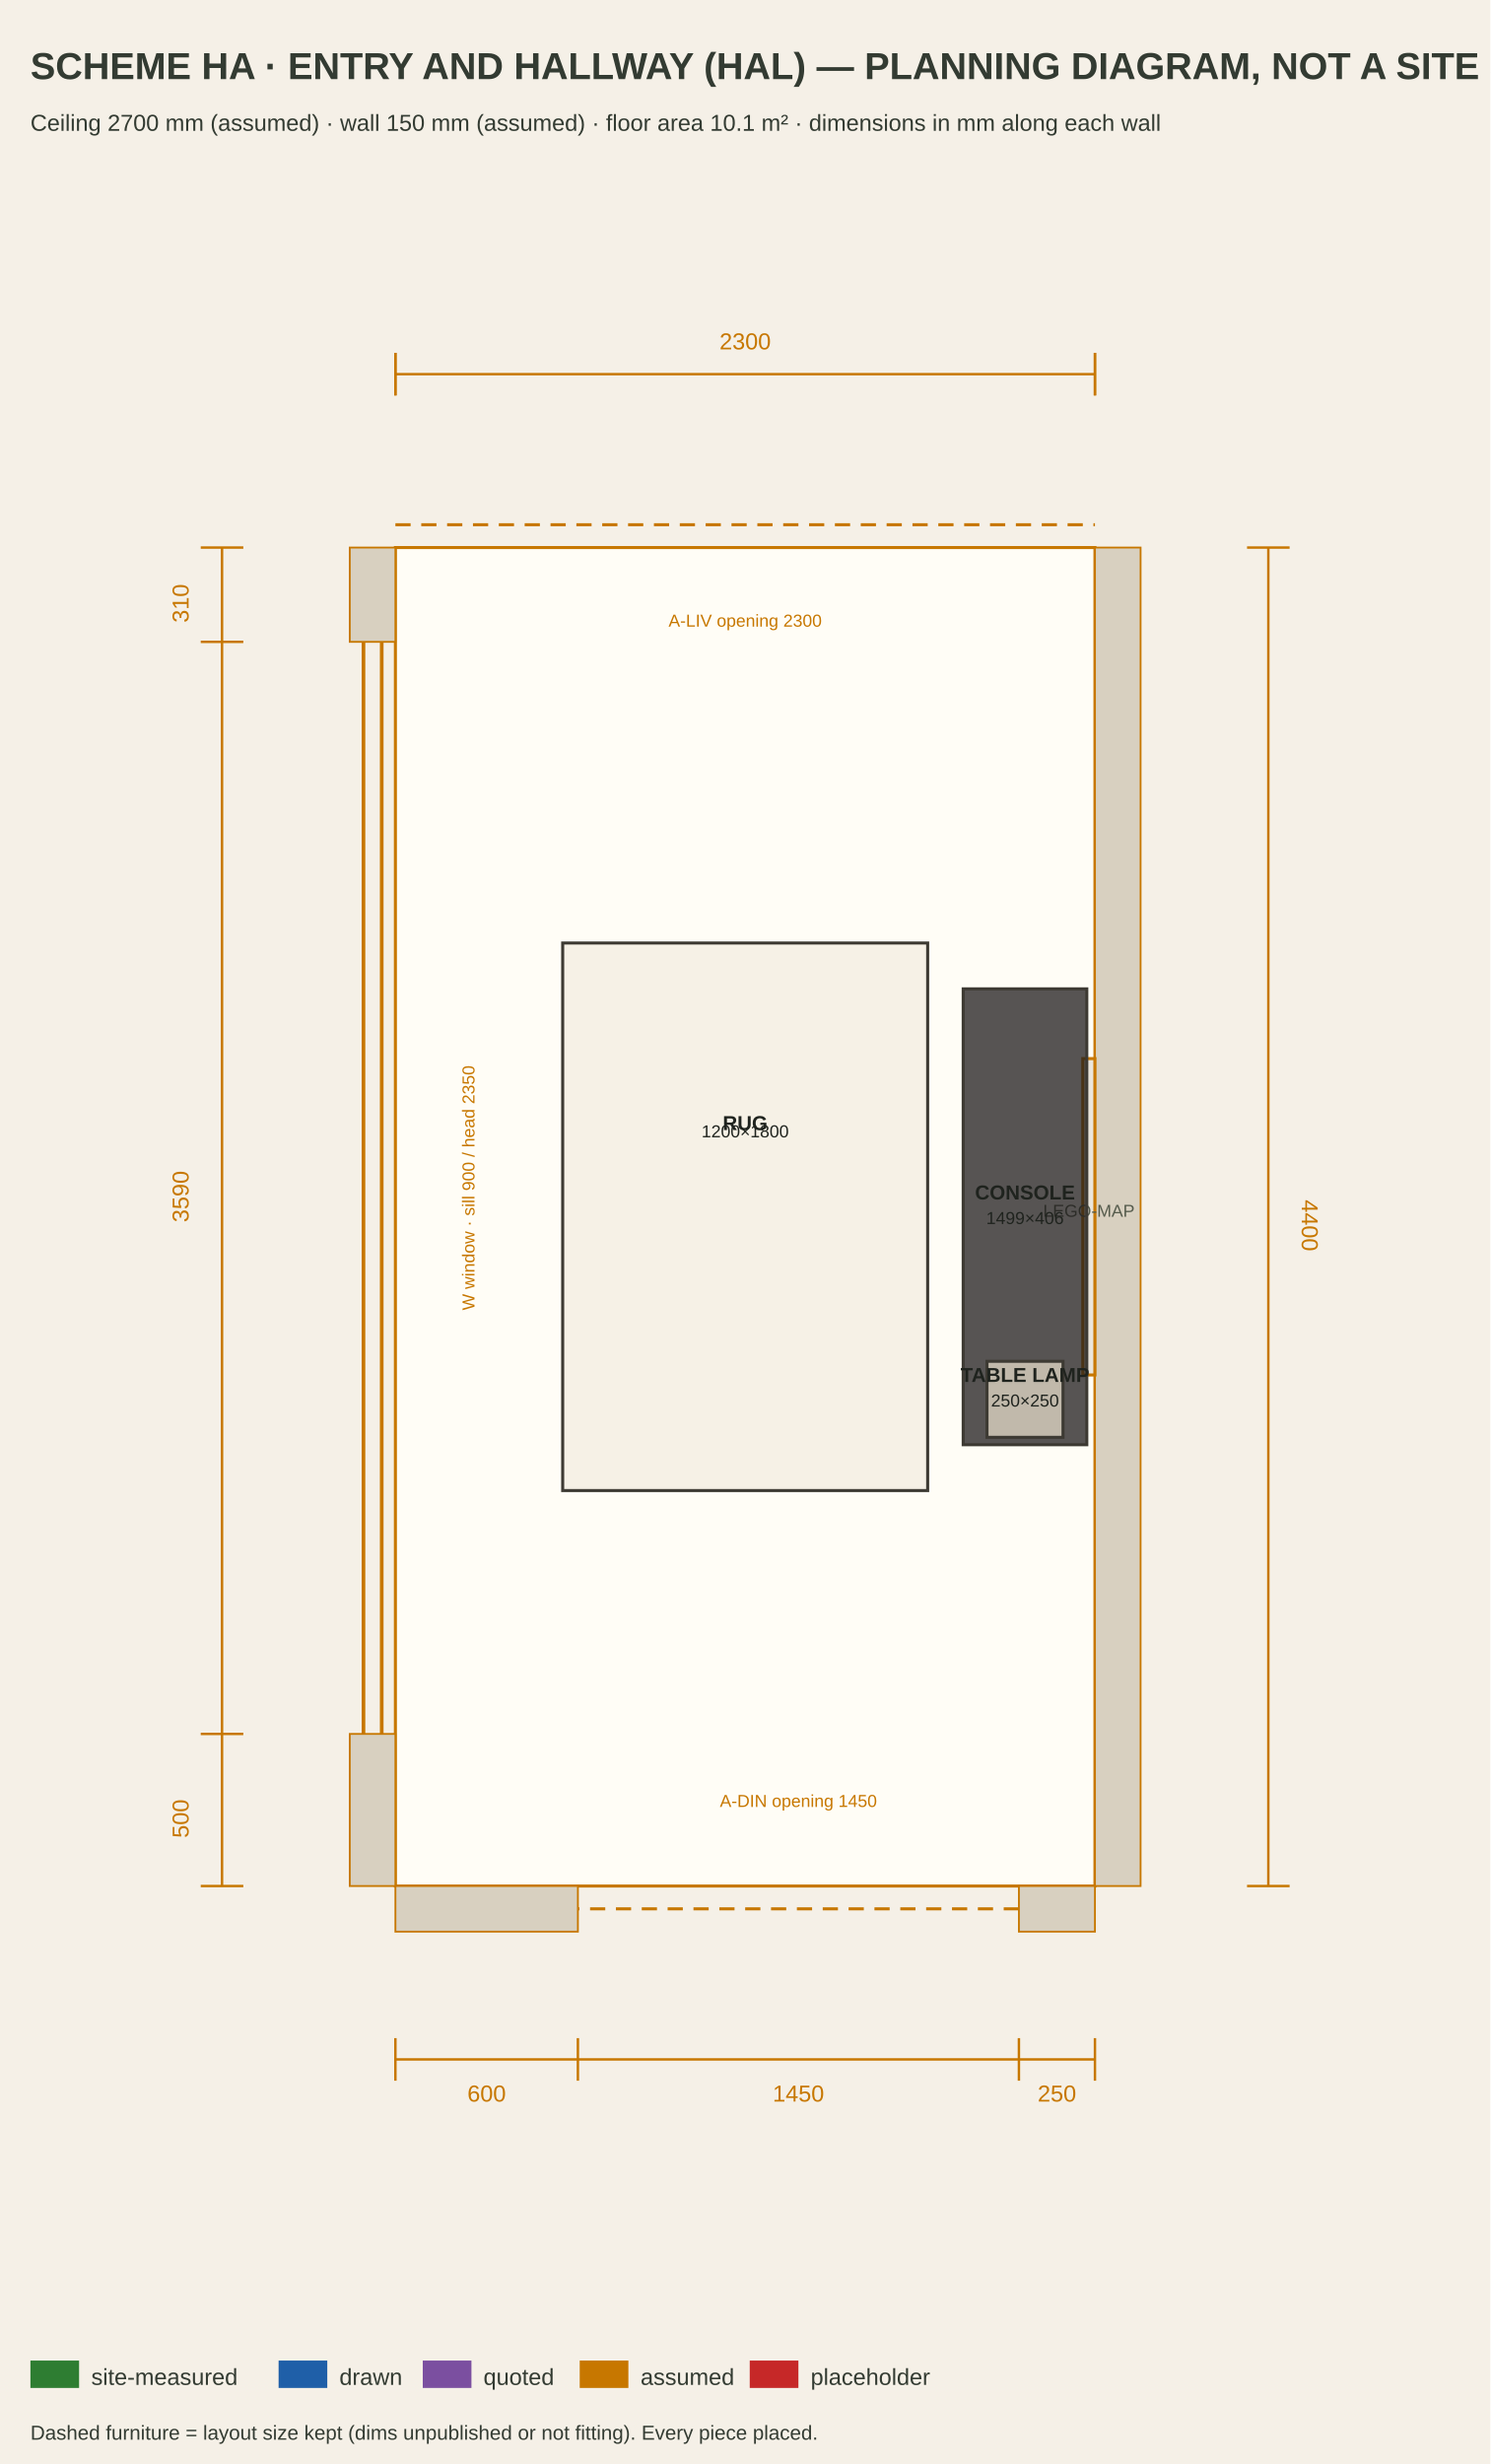
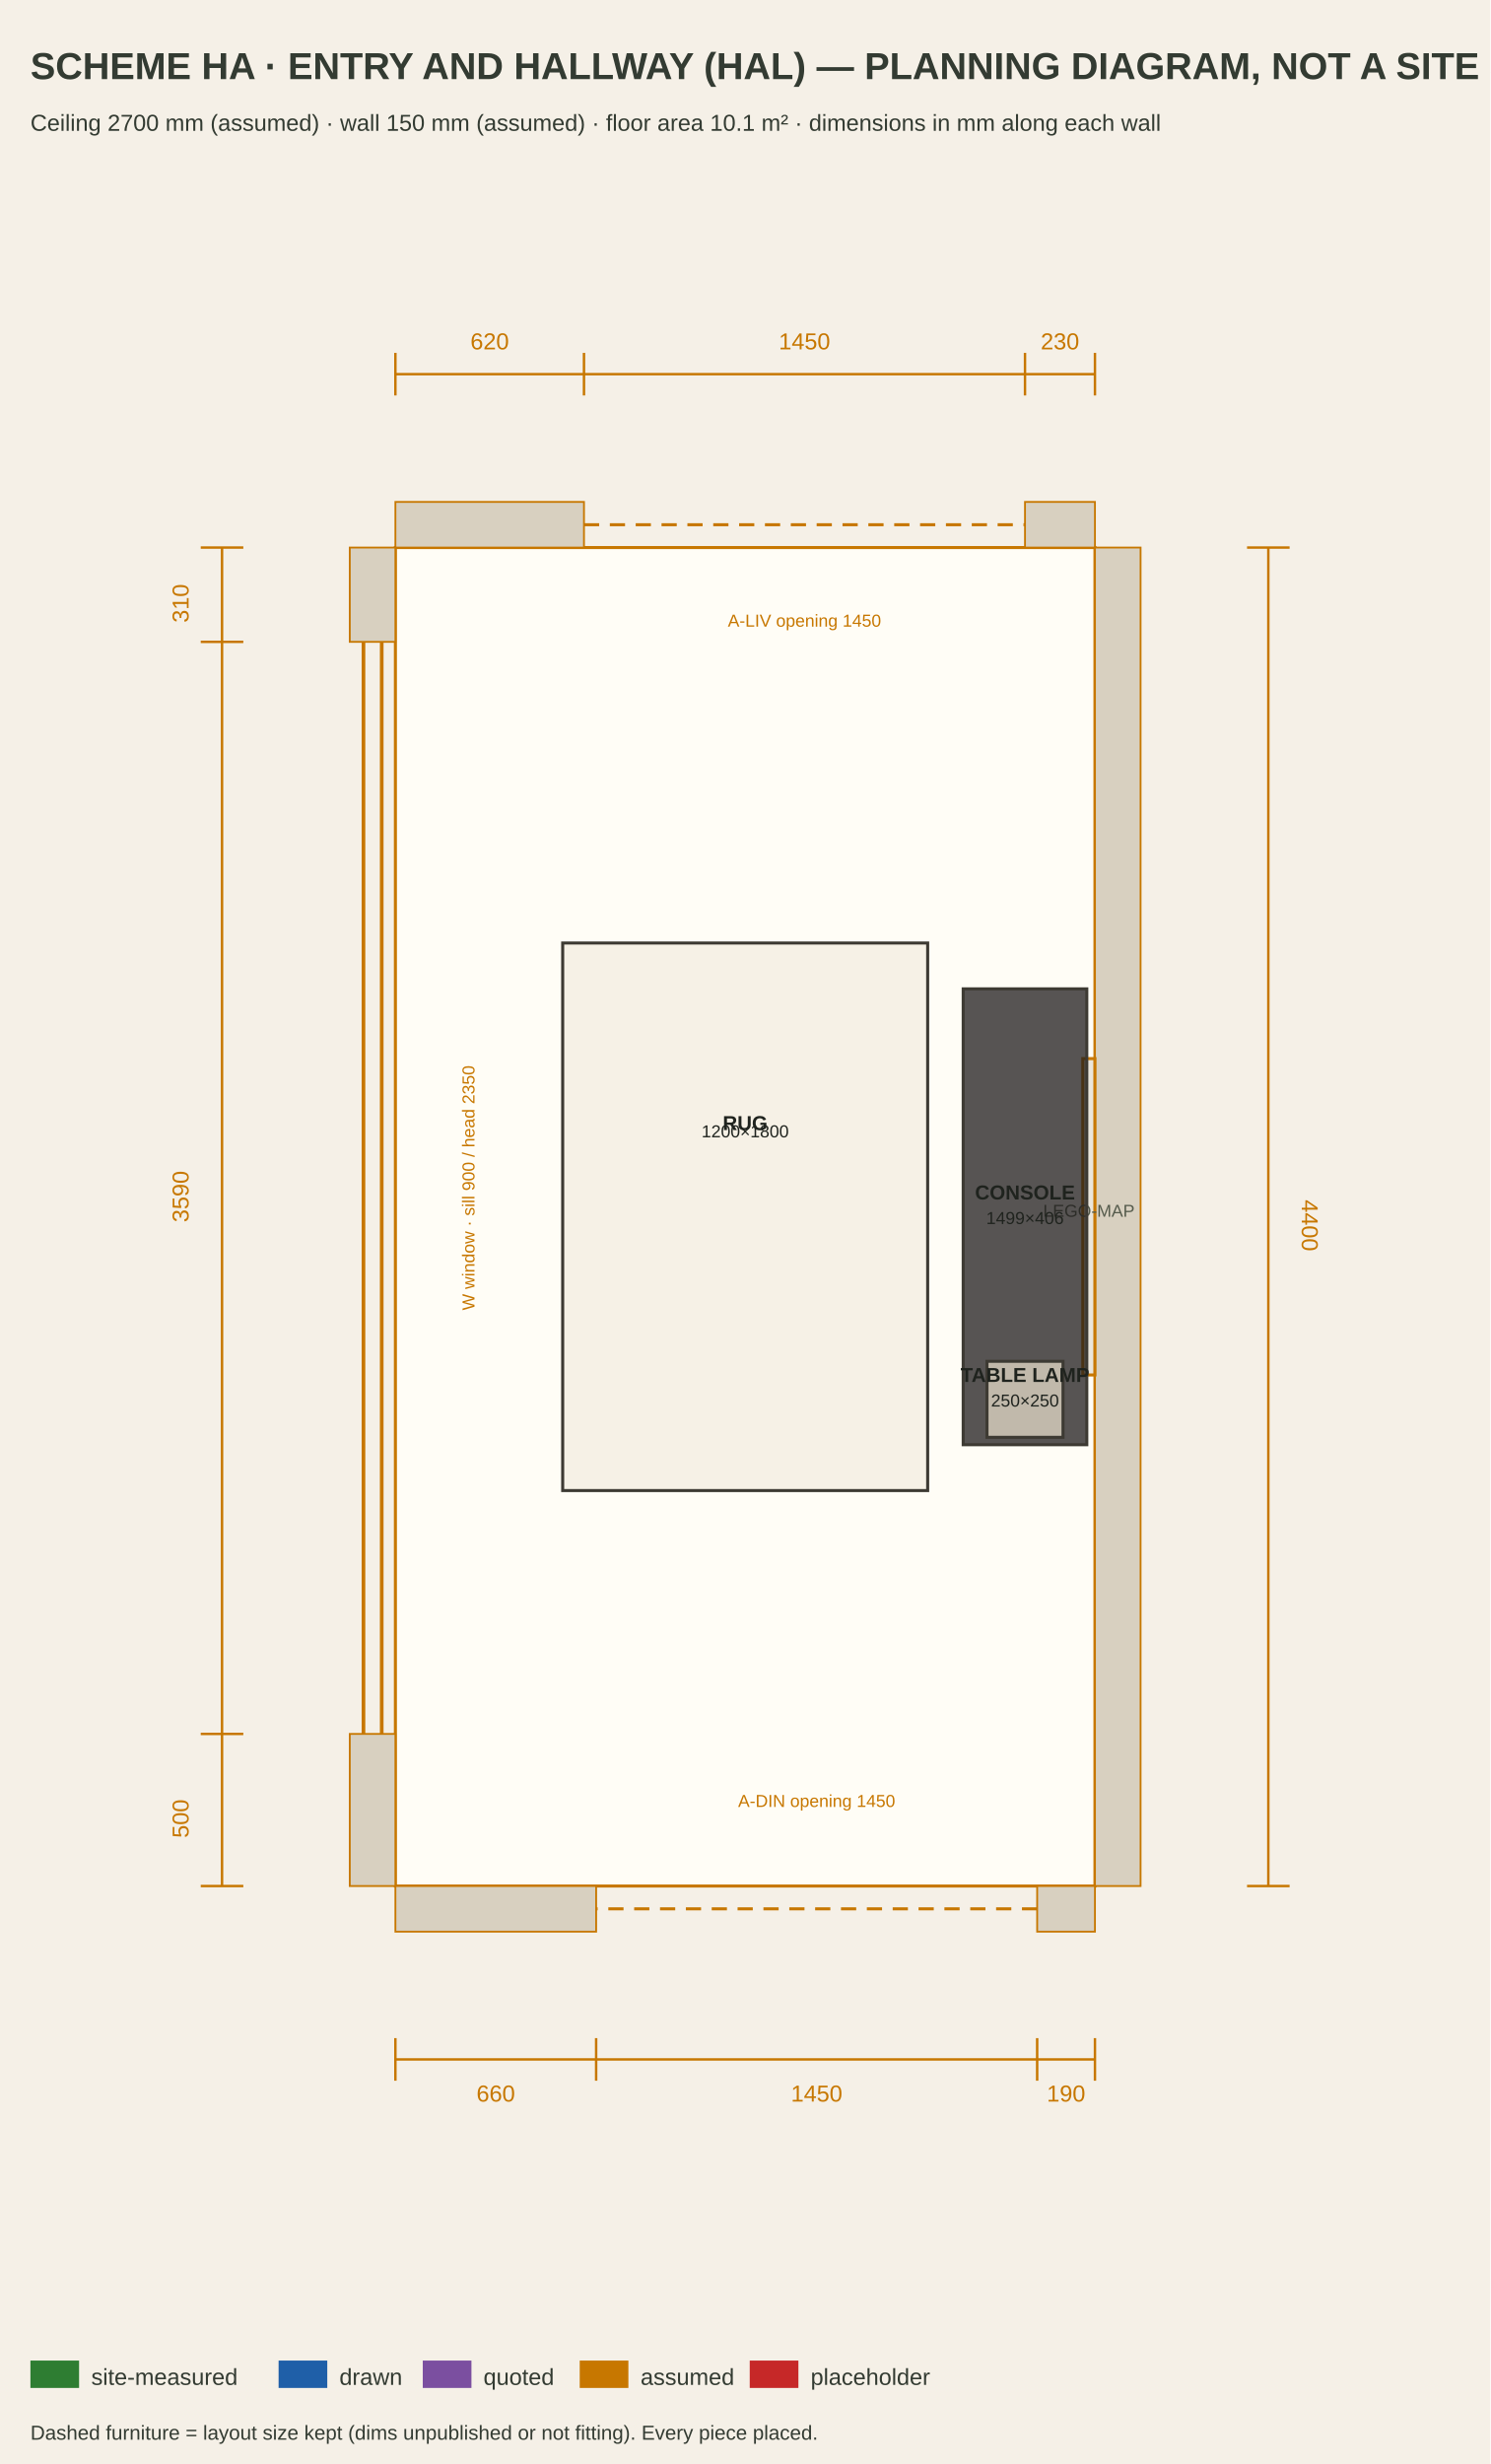
<svg xmlns="http://www.w3.org/2000/svg" viewBox="-1300 -1800 4900 8100" width="100%" height="100%" role="img" aria-label="Scheme HA Entry and hallway planning diagram">
  <rect x="-1300" y="-1800" width="4900" height="8100" fill="#f5f0e7" />
  <g font-family="Arial,sans-serif">
    <polygon points="0.0,0.0 2300.0,0.0 2300.0,4400.0 0.0,4400.0" fill="#fffdf6" stroke="#c77700" stroke-width="10" />
+     <polygon points="0.0,0.0 620.0,0.0 620.0,-150.0 0.0,-150.0" fill="#d8d0c0" stroke="#c77700" stroke-width="6" />
+     <polygon points="2070.0,0.0 2300.0,0.0 2300.0,-150.0 2070.0,-150.0" fill="#d8d0c0" stroke="#c77700" stroke-width="6" />
    <line x1="0.0" y1="-570.0" x2="2300.0" y2="-570.0" stroke="#c77700" stroke-width="8" />
    <line x1="0.0" y1="-500.0" x2="0.0" y2="-640.0" stroke="#c77700" stroke-width="8" />
-     <line x1="0.0" y1="-500.0" x2="0.0" y2="-640.0" stroke="#c77700" stroke-width="8" />
+     <line x1="620.0" y1="-500.0" x2="620.0" y2="-640.0" stroke="#c77700" stroke-width="8" />
+     <line x1="2070.0" y1="-500.0" x2="2070.0" y2="-640.0" stroke="#c77700" stroke-width="8" />
    <line x1="2300.0" y1="-500.0" x2="2300.0" y2="-640.0" stroke="#c77700" stroke-width="8" />
-     <line x1="2300.0" y1="-500.0" x2="2300.0" y2="-640.0" stroke="#c77700" stroke-width="8" />
-     <text x="1150.0" y="-651.5" text-anchor="middle" font-size="76.0" font-weight="normal" fill="#c77700" transform="rotate(0.0 1150.0 -651.5)">2300</text>
-     <line x1="0.0" y1="-75.0" x2="2300.0" y2="-75.0" stroke="#c77700" stroke-width="10" stroke-dasharray="50 35" />
-     <text x="1150.0" y="260.0" text-anchor="middle" font-size="57.0" font-weight="normal" fill="#c77700" transform="rotate(0.0 1150.0 260.0)">A-LIV opening 2300</text>
+     <text x="310.0" y="-651.5" text-anchor="middle" font-size="76.0" font-weight="normal" fill="#c77700" transform="rotate(0.0 310.0 -651.5)">620</text>
+     <text x="1345.0" y="-651.5" text-anchor="middle" font-size="76.0" font-weight="normal" fill="#c77700" transform="rotate(0.0 1345.0 -651.5)">1450</text>
+     <text x="2185.0" y="-651.5" text-anchor="middle" font-size="76.0" font-weight="normal" fill="#c77700" transform="rotate(0.0 2185.0 -651.5)">230</text>
+     <line x1="620.0" y1="-75.0" x2="2070.0" y2="-75.0" stroke="#c77700" stroke-width="10" stroke-dasharray="50 35" />
+     <text x="1345.0" y="260.0" text-anchor="middle" font-size="57.0" font-weight="normal" fill="#c77700" transform="rotate(0.0 1345.0 260.0)">A-LIV opening 1450</text>
    <polygon points="2300.0,0.0 2300.0,4400.0 2450.0,4400.0 2450.0,0.0" fill="#d8d0c0" stroke="#c77700" stroke-width="6" />
    <line x1="2870.0" y1="0.0" x2="2870.0" y2="4400.0" stroke="#c77700" stroke-width="8" />
    <line x1="2800.0" y1="0.0" x2="2940.0" y2="0.0" stroke="#c77700" stroke-width="8" />
    <line x1="2800.0" y1="4400.0" x2="2940.0" y2="4400.0" stroke="#c77700" stroke-width="8" />
    <text x="2980.0" y="2228.5" text-anchor="middle" font-size="76.0" font-weight="normal" fill="#c77700" transform="rotate(90.0 2980.0 2228.5)">4400</text>
-     <polygon points="2300.0,4400.0 2050.0,4400.0 2050.0,4550.0 2300.0,4550.0" fill="#d8d0c0" stroke="#c77700" stroke-width="6" />
-     <polygon points="600.0,4400.0 0.0,4400.0 0.0,4550.0 600.0,4550.0" fill="#d8d0c0" stroke="#c77700" stroke-width="6" />
+     <polygon points="2300.0,4400.0 2110.0,4400.0 2110.0,4550.0 2300.0,4550.0" fill="#d8d0c0" stroke="#c77700" stroke-width="6" />
+     <polygon points="660.0,4400.0 0.0,4400.0 0.0,4550.0 660.0,4550.0" fill="#d8d0c0" stroke="#c77700" stroke-width="6" />
    <line x1="2300.0" y1="4970.0" x2="0.0" y2="4970.0" stroke="#c77700" stroke-width="8" />
    <line x1="2300.0" y1="4900.0" x2="2300.0" y2="5040.0" stroke="#c77700" stroke-width="8" />
-     <line x1="2050.0" y1="4900.0" x2="2050.0" y2="5040.0" stroke="#c77700" stroke-width="8" />
-     <line x1="600.0" y1="4900.0" x2="600.0" y2="5040.0" stroke="#c77700" stroke-width="8" />
+     <line x1="2110.0" y1="4900.0" x2="2110.0" y2="5040.0" stroke="#c77700" stroke-width="8" />
+     <line x1="660.0" y1="4900.0" x2="660.0" y2="5040.0" stroke="#c77700" stroke-width="8" />
    <line x1="0.0" y1="4900.0" x2="0.0" y2="5040.0" stroke="#c77700" stroke-width="8" />
-     <text x="2175.0" y="5108.5" text-anchor="middle" font-size="76.0" font-weight="normal" fill="#c77700" transform="rotate(0.0 2175.0 5108.5)">250</text>
-     <text x="1325.0" y="5108.5" text-anchor="middle" font-size="76.0" font-weight="normal" fill="#c77700" transform="rotate(0.0 1325.0 5108.5)">1450</text>
-     <text x="300.0" y="5108.5" text-anchor="middle" font-size="76.0" font-weight="normal" fill="#c77700" transform="rotate(0.0 300.0 5108.5)">600</text>
-     <line x1="2050.0" y1="4475.0" x2="600.0" y2="4475.0" stroke="#c77700" stroke-width="10" stroke-dasharray="50 35" />
-     <text x="1325.0" y="4140.0" text-anchor="middle" font-size="57.0" font-weight="normal" fill="#c77700" transform="rotate(0.0 1325.0 4140.0)">A-DIN opening 1450</text>
+     <text x="2205.0" y="5108.5" text-anchor="middle" font-size="76.0" font-weight="normal" fill="#c77700" transform="rotate(0.0 2205.0 5108.5)">190</text>
+     <text x="1385.0" y="5108.5" text-anchor="middle" font-size="76.0" font-weight="normal" fill="#c77700" transform="rotate(0.0 1385.0 5108.5)">1450</text>
+     <text x="330.0" y="5108.5" text-anchor="middle" font-size="76.0" font-weight="normal" fill="#c77700" transform="rotate(0.0 330.0 5108.5)">660</text>
+     <line x1="2110.0" y1="4475.0" x2="660.0" y2="4475.0" stroke="#c77700" stroke-width="10" stroke-dasharray="50 35" />
+     <text x="1385.0" y="4140.0" text-anchor="middle" font-size="57.0" font-weight="normal" fill="#c77700" transform="rotate(0.0 1385.0 4140.0)">A-DIN opening 1450</text>
    <polygon points="0.0,4400.0 0.0,3900.0 -150.0,3900.0 -150.0,4400.0" fill="#d8d0c0" stroke="#c77700" stroke-width="6" />
    <polygon points="0.0,310.0 0.0,0.0 -150.0,0.0 -150.0,310.0" fill="#d8d0c0" stroke="#c77700" stroke-width="6" />
    <line x1="-570.0" y1="4400.0" x2="-570.0" y2="0.0" stroke="#c77700" stroke-width="8" />
    <line x1="-500.0" y1="4400.0" x2="-640.0" y2="4400.0" stroke="#c77700" stroke-width="8" />
    <line x1="-500.0" y1="3900.0" x2="-640.0" y2="3900.0" stroke="#c77700" stroke-width="8" />
    <line x1="-500.0" y1="310.0" x2="-640.0" y2="310.0" stroke="#c77700" stroke-width="8" />
    <line x1="-500.0" y1="0.0" x2="-640.0" y2="0.0" stroke="#c77700" stroke-width="8" />
    <text x="-680.0" y="4178.5" text-anchor="middle" font-size="76.0" font-weight="normal" fill="#c77700" transform="rotate(-90.0 -680.0 4178.5)">500</text>
    <text x="-680.0" y="2133.5" text-anchor="middle" font-size="76.0" font-weight="normal" fill="#c77700" transform="rotate(-90.0 -680.0 2133.5)">3590</text>
    <text x="-680.0" y="183.5" text-anchor="middle" font-size="76.0" font-weight="normal" fill="#c77700" transform="rotate(-90.0 -680.0 183.5)">310</text>
    <line x1="-45.0" y1="3900.0" x2="-45.0" y2="310.0" stroke="#c77700" stroke-width="12" />
    <line x1="-105.0" y1="3900.0" x2="-105.0" y2="310.0" stroke="#c77700" stroke-width="12" />
    <text x="260.0" y="2105.0" text-anchor="middle" font-size="57.0" font-weight="normal" fill="#c77700" transform="rotate(-90.0 260.0 2105.0)">W window · sill 900 / head 2350</text>
    <polygon points="2260.0,1680.0 2300.0,1680.0 2300.0,2720.0 2260.0,2720.0" fill="#e3ddd0" stroke="#c77700" stroke-width="10" fill-opacity="0.7" />
    <text x="2280.0" y="2200.0" text-anchor="middle" font-size="57.0" font-weight="normal" fill="#555b4c">LEGO-MAP</text>
    <polygon points="550.0,1300.0 1750.0,1300.0 1750.0,3100.0 550.0,3100.0" fill="#e4dbc8" stroke="#3d3a33" stroke-width="10" fill-opacity="0.35" />
    <text x="1150.0" y="1915.0" text-anchor="middle" font-size="66.5" font-weight="bold" fill="#1f231e">RUG</text>
    <text x="1150.0" y="1938.8" text-anchor="middle" font-size="57.0" font-weight="normal" fill="#1f231e">1200×1800</text>
    <polygon points="1866.8,2949.3 1866.8,1450.7 2273.2,1450.7 2273.2,2949.3" fill="#1f1d1c" stroke="#3d3a33" stroke-width="10" fill-opacity="0.75" />
    <text x="2070.0" y="2143.0" text-anchor="middle" font-size="66.5" font-weight="bold" fill="#1f231e">CONSOLE</text>
    <text x="2070.0" y="2223.8" text-anchor="middle" font-size="57.0" font-weight="normal" fill="#1f231e">1499×406</text>
    <polygon points="1945.0,2925.0 1945.0,2675.0 2195.0,2675.0 2195.0,2925.0" fill="#e4dbc8" stroke="#3d3a33" stroke-width="10" fill-opacity="0.75" />
    <text x="2070.0" y="2743.0" text-anchor="middle" font-size="66.5" font-weight="bold" fill="#1f231e">TABLE LAMP</text>
    <text x="2070.0" y="2823.8" text-anchor="middle" font-size="57.0" font-weight="normal" fill="#1f231e">250×250</text>
    <text x="-1200.0" y="-1540.0" text-anchor="start" font-size="123.5" font-weight="bold" fill="#333b32">SCHEME HA · ENTRY AND HALLWAY (HAL) — PLANNING DIAGRAM, NOT A SITE SURVEY</text>
    <text x="-1200.0" y="-1370.0" text-anchor="start" font-size="76.0" font-weight="normal" fill="#333b32">Ceiling 2700 mm (assumed) · wall 150 mm (assumed) · floor area 10.1 m² · dimensions in mm along each wall</text>
    <rect x="-1200" y="5960" width="160" height="90" fill="#2e7d32" />
    <text x="-1000.0" y="6040.0" text-anchor="start" font-size="76.0" font-weight="normal" fill="#333b32">site-measured</text>
    <rect x="-384" y="5960" width="160" height="90" fill="#1f5fa8" />
    <text x="-184.2" y="6040.0" text-anchor="start" font-size="76.0" font-weight="normal" fill="#333b32">drawn</text>
    <rect x="90" y="5960" width="160" height="90" fill="#7b4fa0" />
    <text x="289.5" y="6040.0" text-anchor="start" font-size="76.0" font-weight="normal" fill="#333b32">quoted</text>
    <rect x="606" y="5960" width="160" height="90" fill="#c77700" />
    <text x="806.0" y="6040.0" text-anchor="start" font-size="76.0" font-weight="normal" fill="#333b32">assumed</text>
    <rect x="1165" y="5960" width="160" height="90" fill="#c62828" />
    <text x="1365.2" y="6040.0" text-anchor="start" font-size="76.0" font-weight="normal" fill="#333b32">placeholder</text>
    <text x="-1200.0" y="6220.0" text-anchor="start" font-size="66.5" font-weight="normal" fill="#333b32">Dashed furniture = layout size kept (dims unpublished or not fitting). Every piece placed.</text>
  </g>
</svg>
